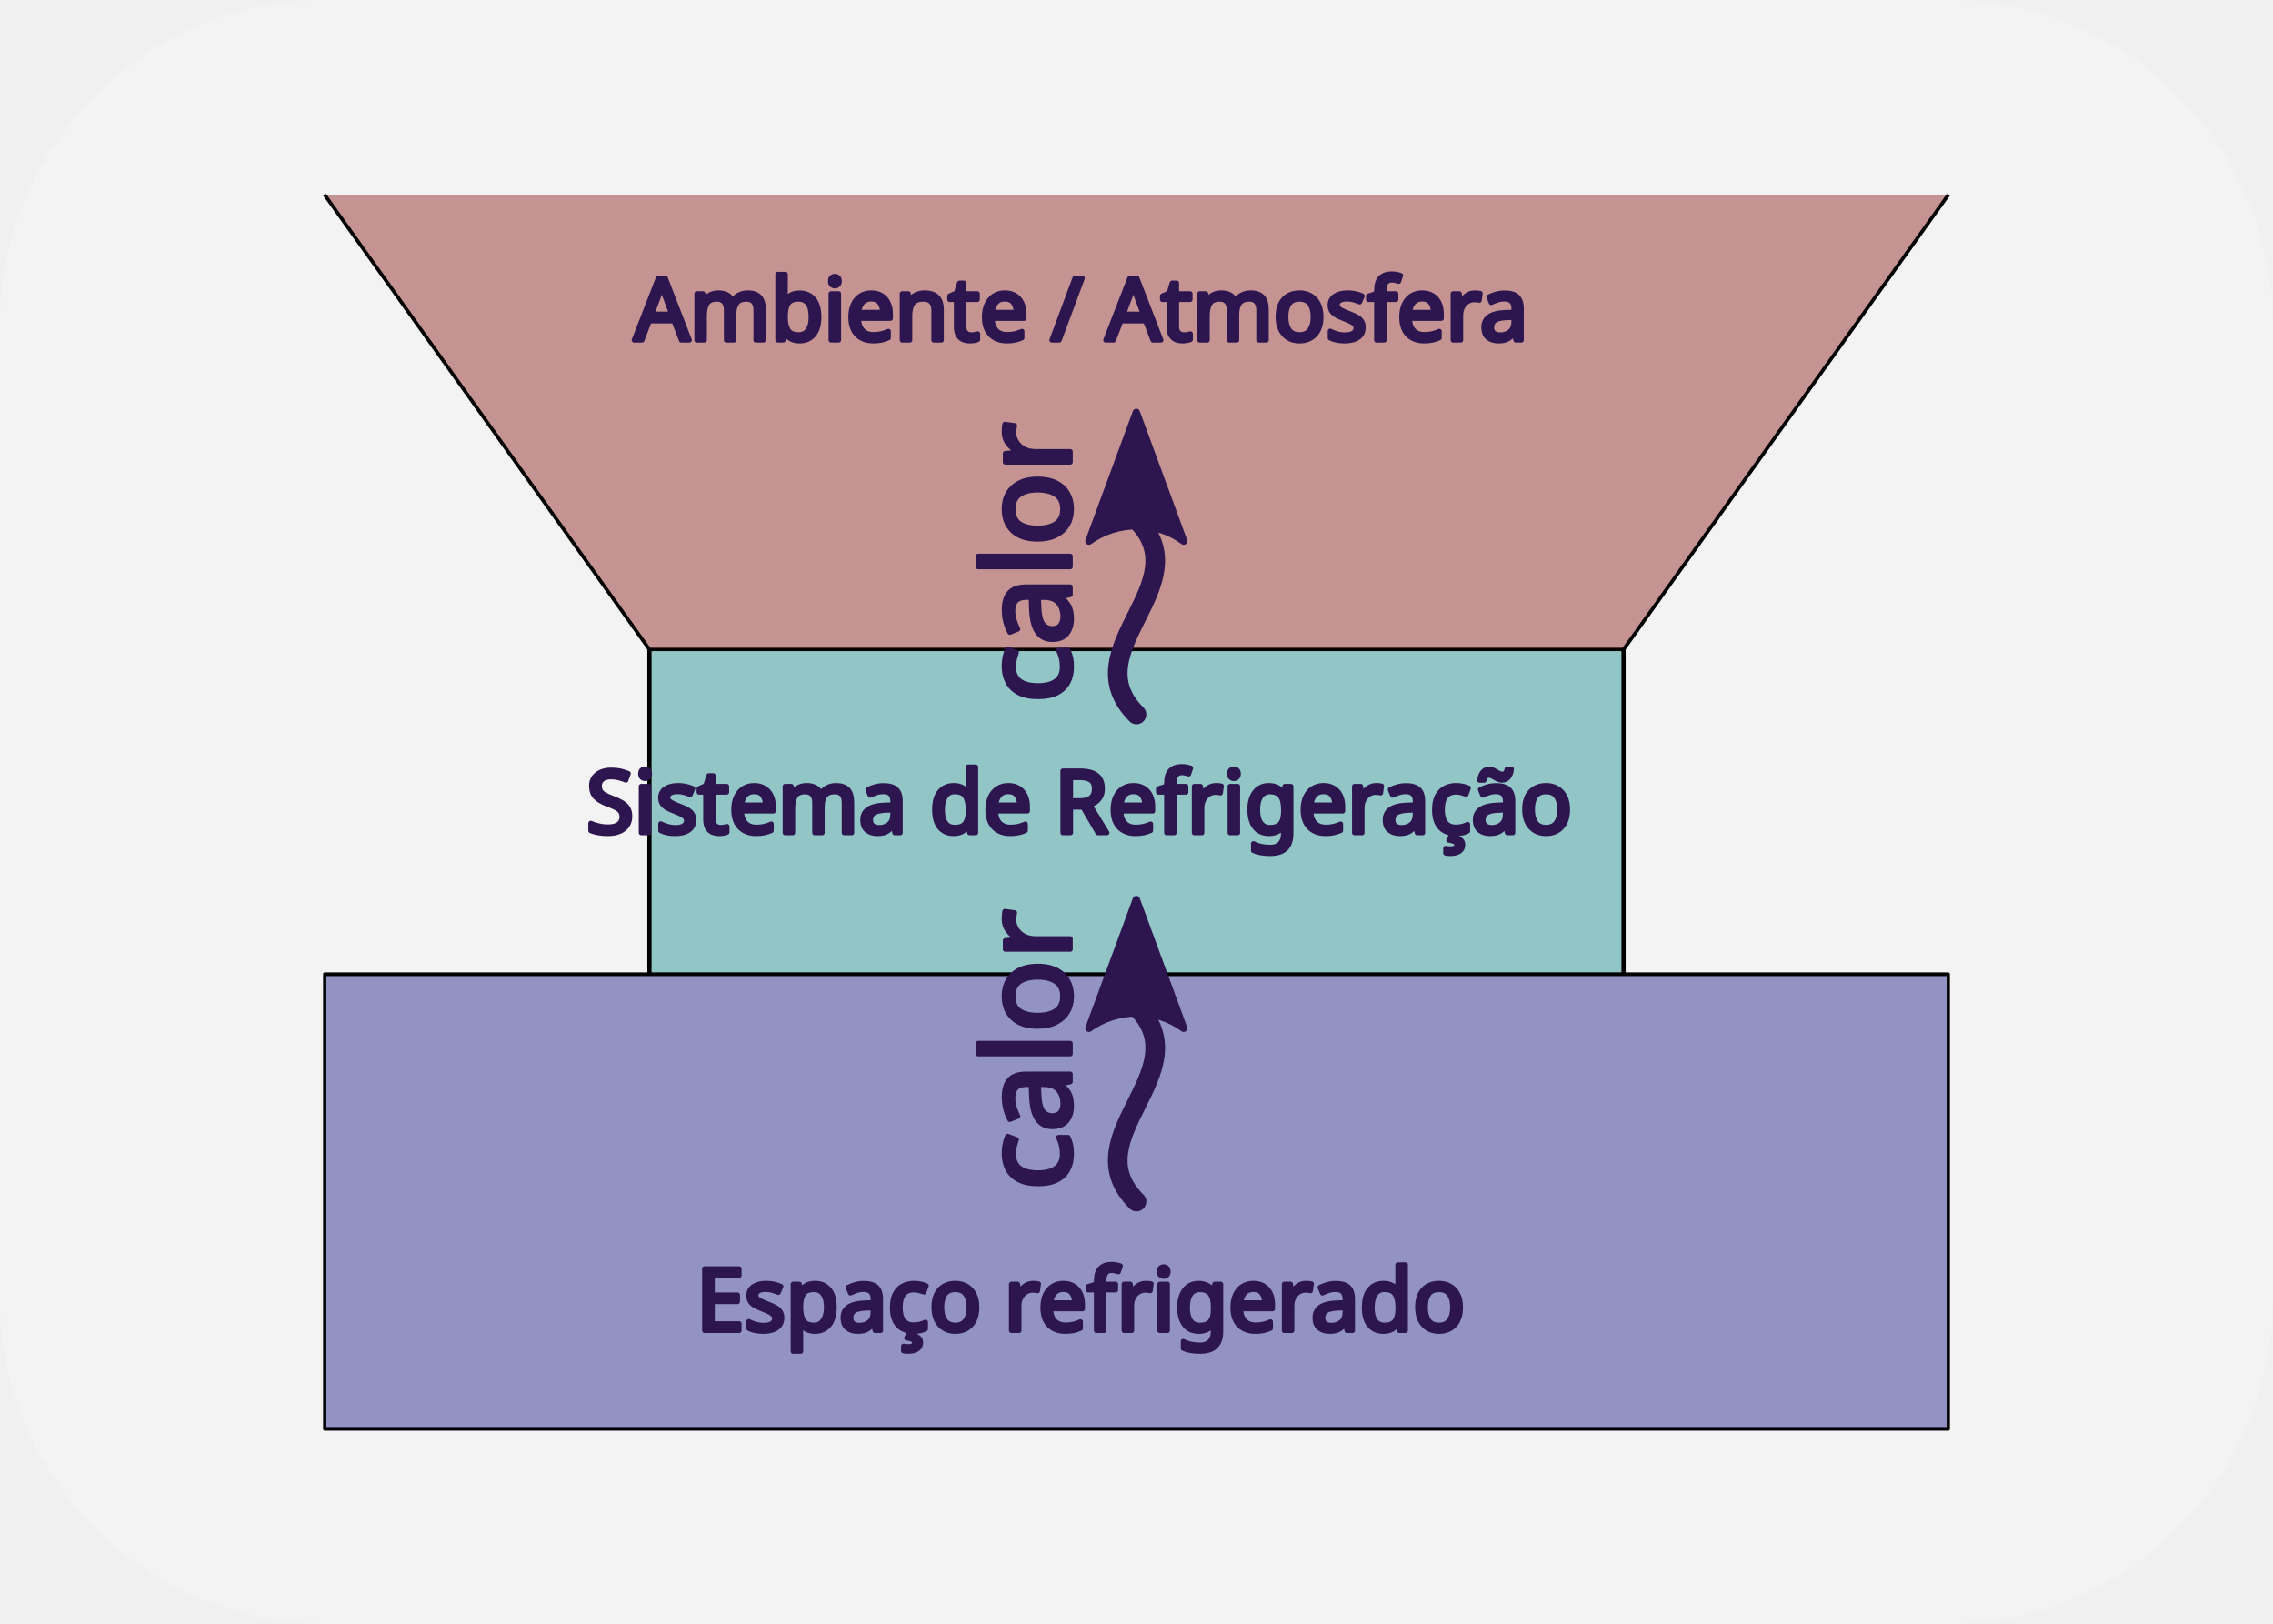
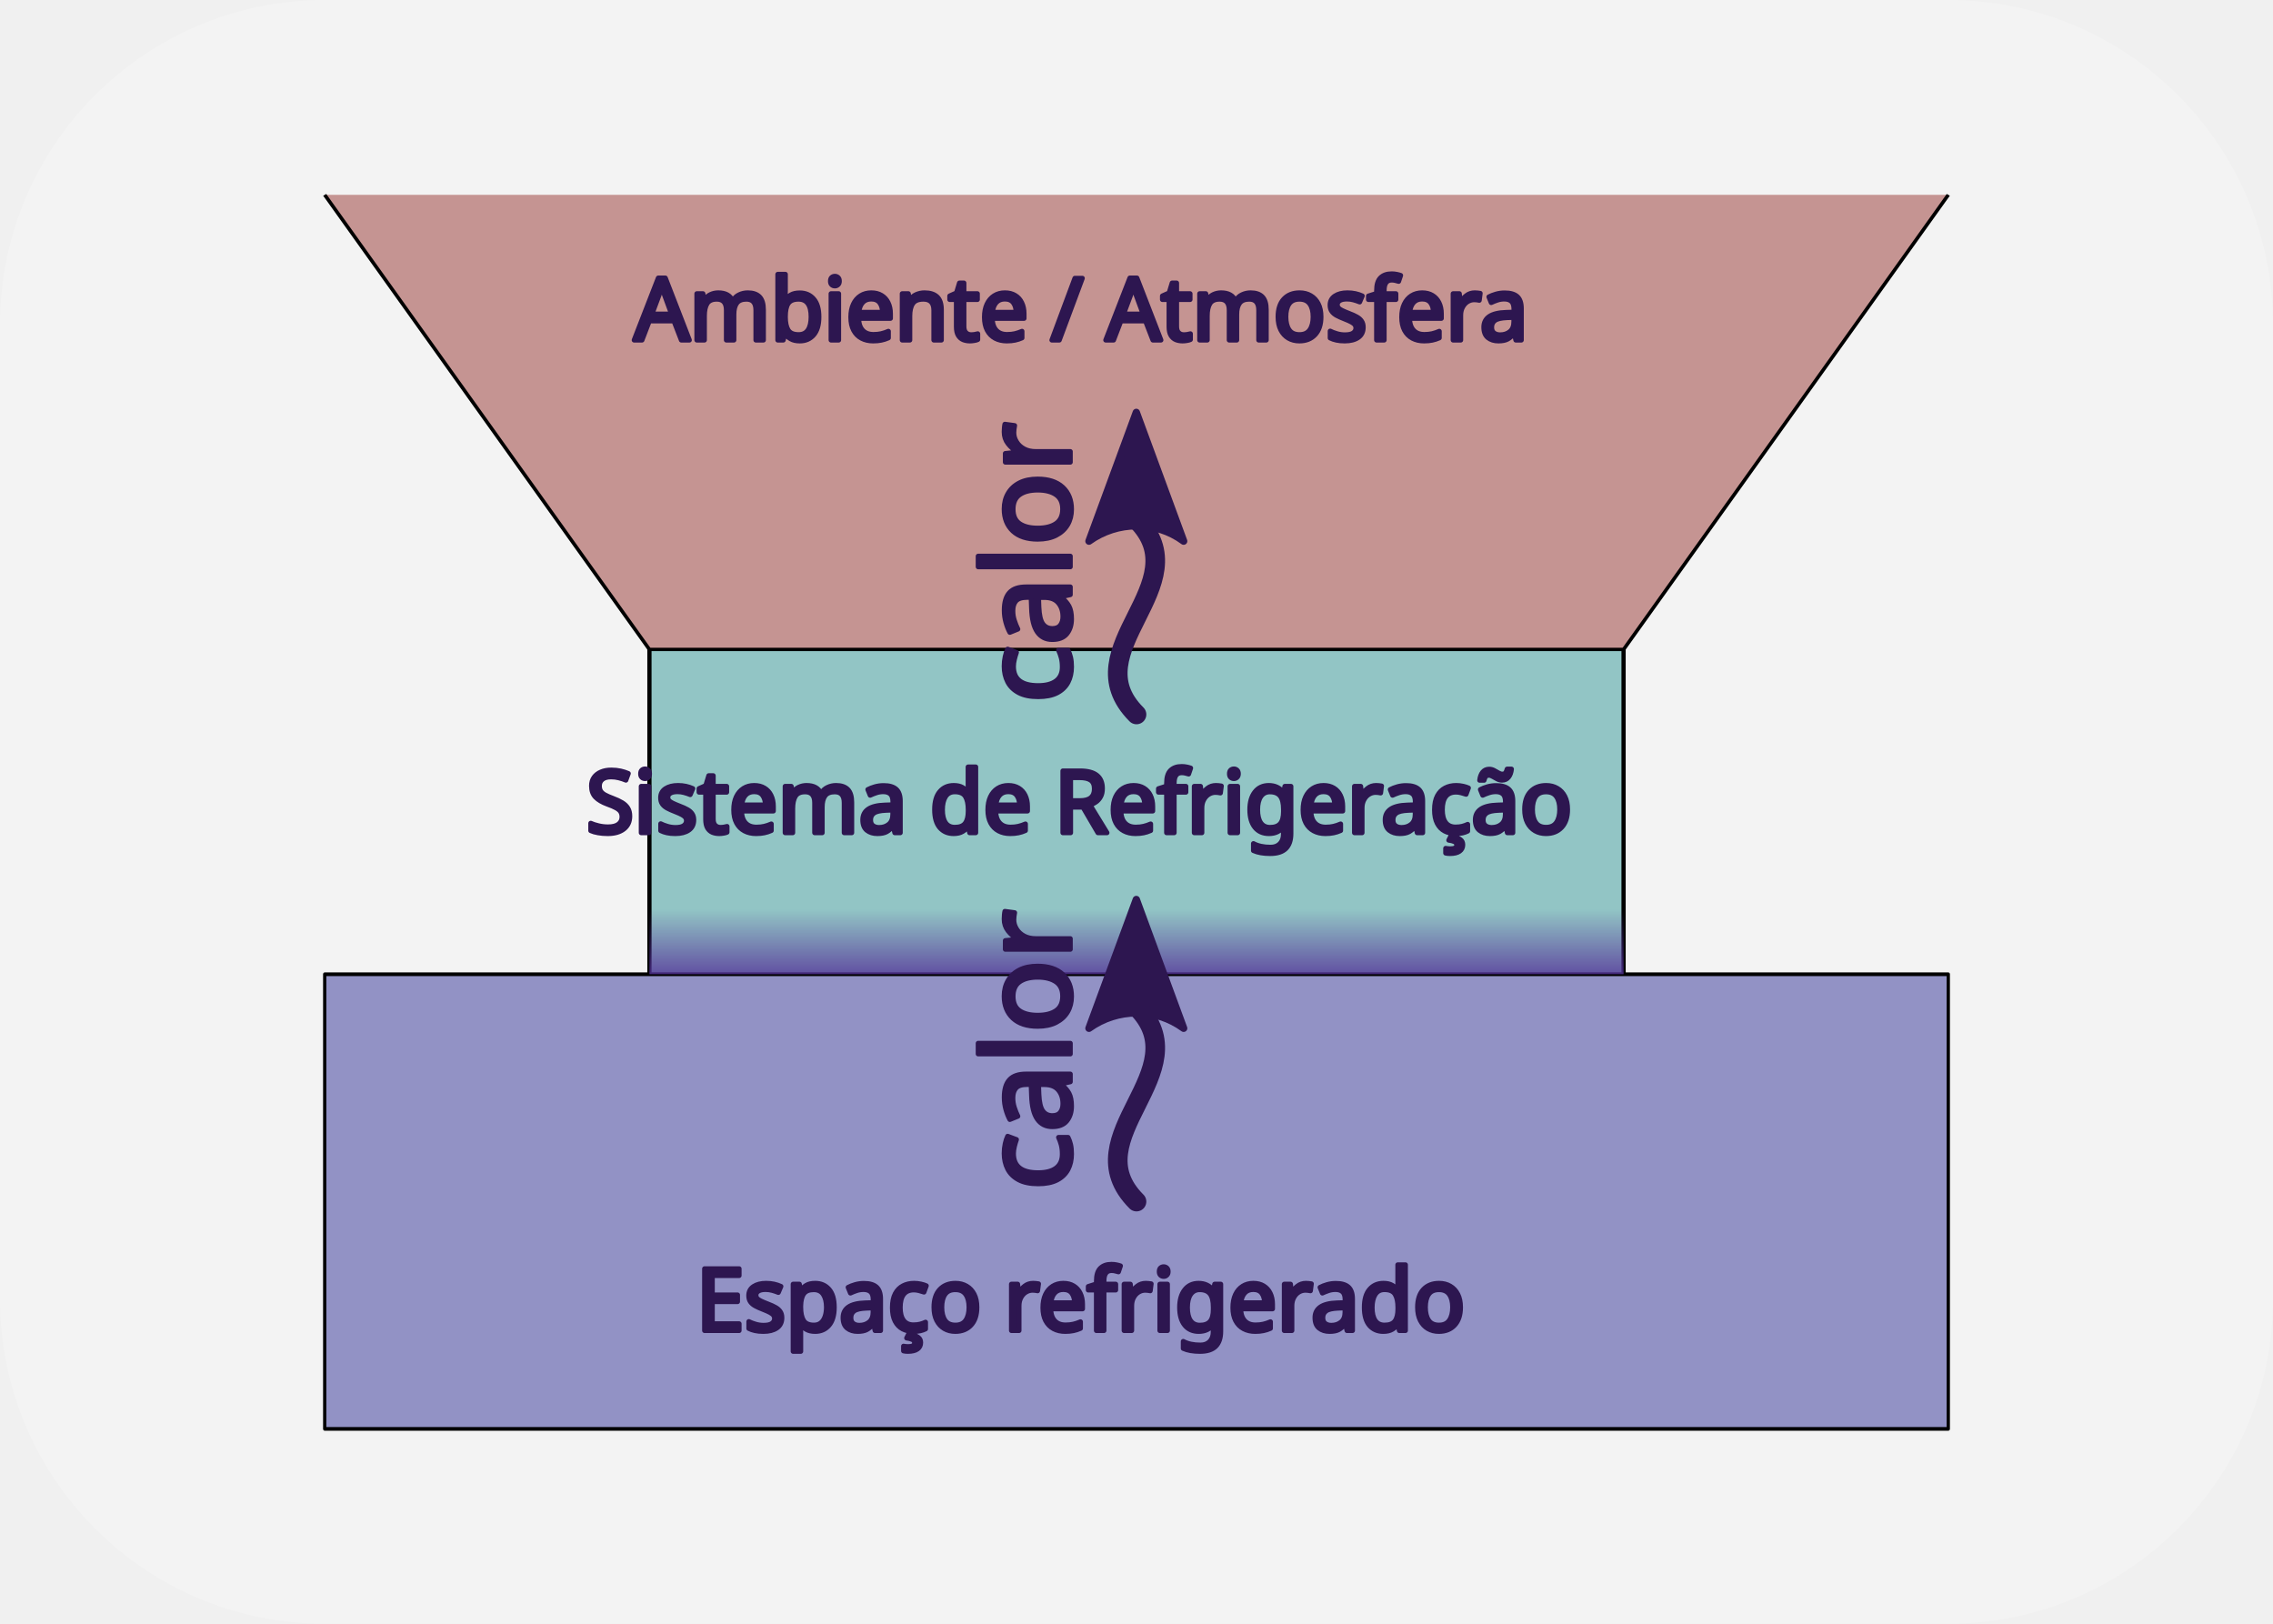
- <svg xmlns="http://www.w3.org/2000/svg" width="700" height="500" viewBox="0 0 700 500" version="1.1" id="svg1097">
+ <svg xmlns="http://www.w3.org/2000/svg" xmlns:xlink="http://www.w3.org/1999/xlink" width="700" height="500" viewBox="0 0 700 500" version="1.1" id="svg1097">
  <defs id="defs1091">
+     <linearGradient id="linearGradient1624">
+       <stop style="stop-color:#553399;stop-opacity:0.8" offset="0" id="stop1620" />
+       <stop style="stop-color:#553399;stop-opacity:0" offset="1" id="stop1622" />
+     </linearGradient>
    <marker style="overflow:visible" id="marker1524" refX="0" refY="0" orient="auto">
      <path transform="scale(-0.6)" d="M 8.719,4.034 -2.207,0.016 8.719,-4.002 c -1.745,2.372 -1.735,5.617 -6e-7,8.035 z" style="fill:#2d1650;fill-opacity:1;fill-rule:evenodd;stroke:#2d1650;stroke-width:0.625;stroke-linejoin:round;stroke-opacity:1" id="path1522" />
    </marker>
    <marker style="overflow:visible" id="marker5547" refX="0" refY="0" orient="auto">
      <path transform="scale(-0.6)" d="M 8.719,4.034 -2.207,0.016 8.719,-4.002 c -1.745,2.372 -1.735,5.617 -6e-7,8.035 z" style="fill:#2d1650;fill-opacity:1;fill-rule:evenodd;stroke:#2d1650;stroke-width:0.625;stroke-linejoin:round;stroke-opacity:1" id="path5545" />
    </marker>
+     <linearGradient xlink:href="#linearGradient1624" id="linearGradient1626" x1="240" y1="300" x2="240" y2="280" gradientUnits="userSpaceOnUse" />
  </defs>
  <g id="layer2">
    <rect style="fill:#ffffff;fill-opacity:0.2;stroke:none;stroke-width:1.067;stroke-linejoin:round" id="rect1484" width="700" height="500" x="0" y="0" ry="100" />
  </g>
  <g id="layer1" transform="translate(0,-238.25)">
    <rect style="fill:#339999;fill-opacity:0.5;stroke:#000000;stroke-width:0.871;stroke-linejoin:round" id="rect1424" width="200" height="100" x="200" y="200" transform="matrix(1.5,0,0,1,-100,238.25)" />
    <rect style="fill:#333399;fill-opacity:0.5;stroke:#000000;stroke-width:0.806;stroke-linejoin:round" id="rect1426" width="400" height="100" x="100" y="300" transform="matrix(1.25,0,0,1.4,-25,118.25)" />
    <path style="fill:#993633;fill-opacity:0.5;stroke:#000000;stroke-width:0.964;stroke-linejoin:round" d="M 71.429,66.667 157.143,200 H 414.286 L 500,66.667" id="path1428" transform="matrix(1.166667,0,0,1.05,16.66666,228.25)" />
-     <text xml:space="preserve" style="font-size:26.667px;font-family:'SBL BibLit';-inkscape-font-specification:'SBL BibLit';text-align:center;text-anchor:middle;fill:#ff0800;fill-opacity:0.2;stroke:#000000;stroke-width:1.512;stroke-linejoin:round;stroke-miterlimit:4;stroke-dasharray:none" x="300" y="360" id="text1432" transform="translate(50.13997,287.9766)">
-       <tspan x="300" y="360" style="font-size:26.667px;fill:#2d1650;fill-opacity:1;stroke:#2d1650;stroke-width:1.512;stroke-miterlimit:4;stroke-dasharray:none;stroke-opacity:1" id="tspan1434">Espaço refrigerado</tspan>
-     </text>
+     <rect style="fill:url(#linearGradient1626);fill-opacity:1;stroke:none;stroke-width:1.512;stroke-linejoin:round;stroke-miterlimit:4;stroke-dasharray:none;stroke-opacity:1" id="rect1618" width="300" height="20" x="200" y="280" transform="translate(0,238.25)" />
    <g id="g5843" transform="rotate(-90,559.125,359.125)">
      <text xml:space="preserve" style="font-size:37.333px;font-family:'SBL BibLit';-inkscape-font-specification:'SBL BibLit';display:inline;fill:#2d1650;fill-opacity:1;stroke:#2d1650;stroke-width:1.512;stroke-linecap:round;stroke-linejoin:round;stroke-miterlimit:4;stroke-dasharray:none;stroke-opacity:1" x="70" y="60" id="text5539" transform="translate(393.4258,69.61719)">
        <tspan id="tspan5537" x="70" y="60" style="font-size:37.333px;fill:#2d1650;fill-opacity:1;stroke:#2d1650;stroke-width:1.512;stroke-miterlimit:4;stroke-dasharray:none;stroke-opacity:1">calor</tspan>
      </text>
      <g id="g5818">
        <path style="font-variation-settings:normal;display:inline;vector-effect:none;fill:none;fill-opacity:1;stroke:#2d1650;stroke-width:6.047;stroke-linecap:round;stroke-linejoin:round;stroke-miterlimit:4;stroke-dasharray:none;stroke-dashoffset:0;stroke-opacity:1;marker-end:url(#marker5547);stop-color:#000000" d="m 280,90 v 20" id="path5541" transform="rotate(-90,432.5,-2.5)" />
        <path style="font-variation-settings:normal;display:inline;vector-effect:none;fill:none;fill-opacity:1;stroke:#2d1650;stroke-width:6.047;stroke-linecap:round;stroke-linejoin:round;stroke-miterlimit:4;stroke-dasharray:none;stroke-dashoffset:0;stroke-opacity:1;stop-color:#000000" d="m 280,40 c 20,20 -20,40 0,60" id="path5654" transform="rotate(-90,425,5)" />
      </g>
    </g>
+     <text xml:space="preserve" style="font-size:26.667px;font-family:'SBL BibLit';-inkscape-font-specification:'SBL BibLit';text-align:center;text-anchor:middle;fill:#ff0800;fill-opacity:0.2;stroke:#000000;stroke-width:1.512;stroke-linejoin:round;stroke-miterlimit:4;stroke-dasharray:none" x="300" y="360" id="text1598" transform="matrix(1.000001,0,0,1,50.32204,-17.02343)">
+       <tspan x="300" y="360" style="font-size:26.667px;fill:#2d1650;fill-opacity:1;stroke:#2d1650;stroke-width:1.512;stroke-miterlimit:4;stroke-dasharray:none;stroke-opacity:1" id="tspan1596">Ambiente / Atmosfera</tspan>
+     </text>
+     <text xml:space="preserve" style="font-size:26.667px;font-family:'SBL BibLit';-inkscape-font-specification:'SBL BibLit';text-align:center;text-anchor:middle;fill:#ff0800;fill-opacity:0.2;stroke:#000000;stroke-width:1.512;stroke-linejoin:round;stroke-miterlimit:4;stroke-dasharray:none" x="300" y="360" id="text1592" transform="translate(49.71354,134.6823)">
+       <tspan x="300" y="360" style="font-size:26.667px;fill:#2d1650;fill-opacity:1;stroke:#2d1650;stroke-width:1.512;stroke-miterlimit:4;stroke-dasharray:none;stroke-opacity:1" id="tspan1590">Sistema de Refrigeração</tspan>
+     </text>
    <g id="g1520" transform="rotate(-90,634.125,434.125)">
      <text xml:space="preserve" style="font-size:37.333px;font-family:'SBL BibLit';-inkscape-font-specification:'SBL BibLit';display:inline;fill:#2d1650;fill-opacity:1;stroke:#2d1650;stroke-width:1.512;stroke-linecap:round;stroke-linejoin:round;stroke-miterlimit:4;stroke-dasharray:none;stroke-opacity:1" x="70" y="60" id="text1512" transform="translate(393.4258,69.61719)">
        <tspan id="tspan1510" x="70" y="60" style="font-size:37.333px;fill:#2d1650;fill-opacity:1;stroke:#2d1650;stroke-width:1.512;stroke-miterlimit:4;stroke-dasharray:none;stroke-opacity:1">calor</tspan>
      </text>
      <g id="g1518">
        <path style="font-variation-settings:normal;display:inline;vector-effect:none;fill:none;fill-opacity:1;stroke:#2d1650;stroke-width:6.047;stroke-linecap:round;stroke-linejoin:round;stroke-miterlimit:4;stroke-dasharray:none;stroke-dashoffset:0;stroke-opacity:1;marker-end:url(#marker1524);stop-color:#000000" d="m 280,90 v 20" id="path1514" transform="rotate(-90,432.5,-2.5)" />
        <path style="font-variation-settings:normal;display:inline;vector-effect:none;fill:none;fill-opacity:1;stroke:#2d1650;stroke-width:6.047;stroke-linecap:round;stroke-linejoin:round;stroke-miterlimit:4;stroke-dasharray:none;stroke-dashoffset:0;stroke-opacity:1;stop-color:#000000" d="m 280,40 c 20,20 -20,40 0,60" id="path1516" transform="rotate(-90,425,5)" />
      </g>
    </g>
-     <text xml:space="preserve" style="font-size:26.667px;font-family:'SBL BibLit';-inkscape-font-specification:'SBL BibLit';text-align:center;text-anchor:middle;fill:#ff0800;fill-opacity:0.2;stroke:#000000;stroke-width:1.512;stroke-linejoin:round;stroke-miterlimit:4;stroke-dasharray:none" x="300" y="360" id="text1592" transform="translate(49.71354,134.6823)">
-       <tspan x="300" y="360" style="font-size:26.667px;fill:#2d1650;fill-opacity:1;stroke:#2d1650;stroke-width:1.512;stroke-miterlimit:4;stroke-dasharray:none;stroke-opacity:1" id="tspan1590">Sistema de Refrigeração</tspan>
-     </text>
-     <text xml:space="preserve" style="font-size:26.667px;font-family:'SBL BibLit';-inkscape-font-specification:'SBL BibLit';text-align:center;text-anchor:middle;fill:#ff0800;fill-opacity:0.2;stroke:#000000;stroke-width:1.512;stroke-linejoin:round;stroke-miterlimit:4;stroke-dasharray:none" x="300" y="360" id="text1598" transform="matrix(1.000001,0,0,1,50.32204,-17.02343)">
-       <tspan x="300" y="360" style="font-size:26.667px;fill:#2d1650;fill-opacity:1;stroke:#2d1650;stroke-width:1.512;stroke-miterlimit:4;stroke-dasharray:none;stroke-opacity:1" id="tspan1596">Ambiente / Atmosfera</tspan>
+     <text xml:space="preserve" style="font-size:26.667px;font-family:'SBL BibLit';-inkscape-font-specification:'SBL BibLit';text-align:center;text-anchor:middle;fill:#ff0800;fill-opacity:0.2;stroke:#000000;stroke-width:1.512;stroke-linejoin:round;stroke-miterlimit:4;stroke-dasharray:none" x="300" y="360" id="text1432" transform="translate(50.13997,287.9766)">
+       <tspan x="300" y="360" style="font-size:26.667px;fill:#2d1650;fill-opacity:1;stroke:#2d1650;stroke-width:1.512;stroke-miterlimit:4;stroke-dasharray:none;stroke-opacity:1" id="tspan1434">Espaço refrigerado</tspan>
    </text>
  </g>
</svg>
